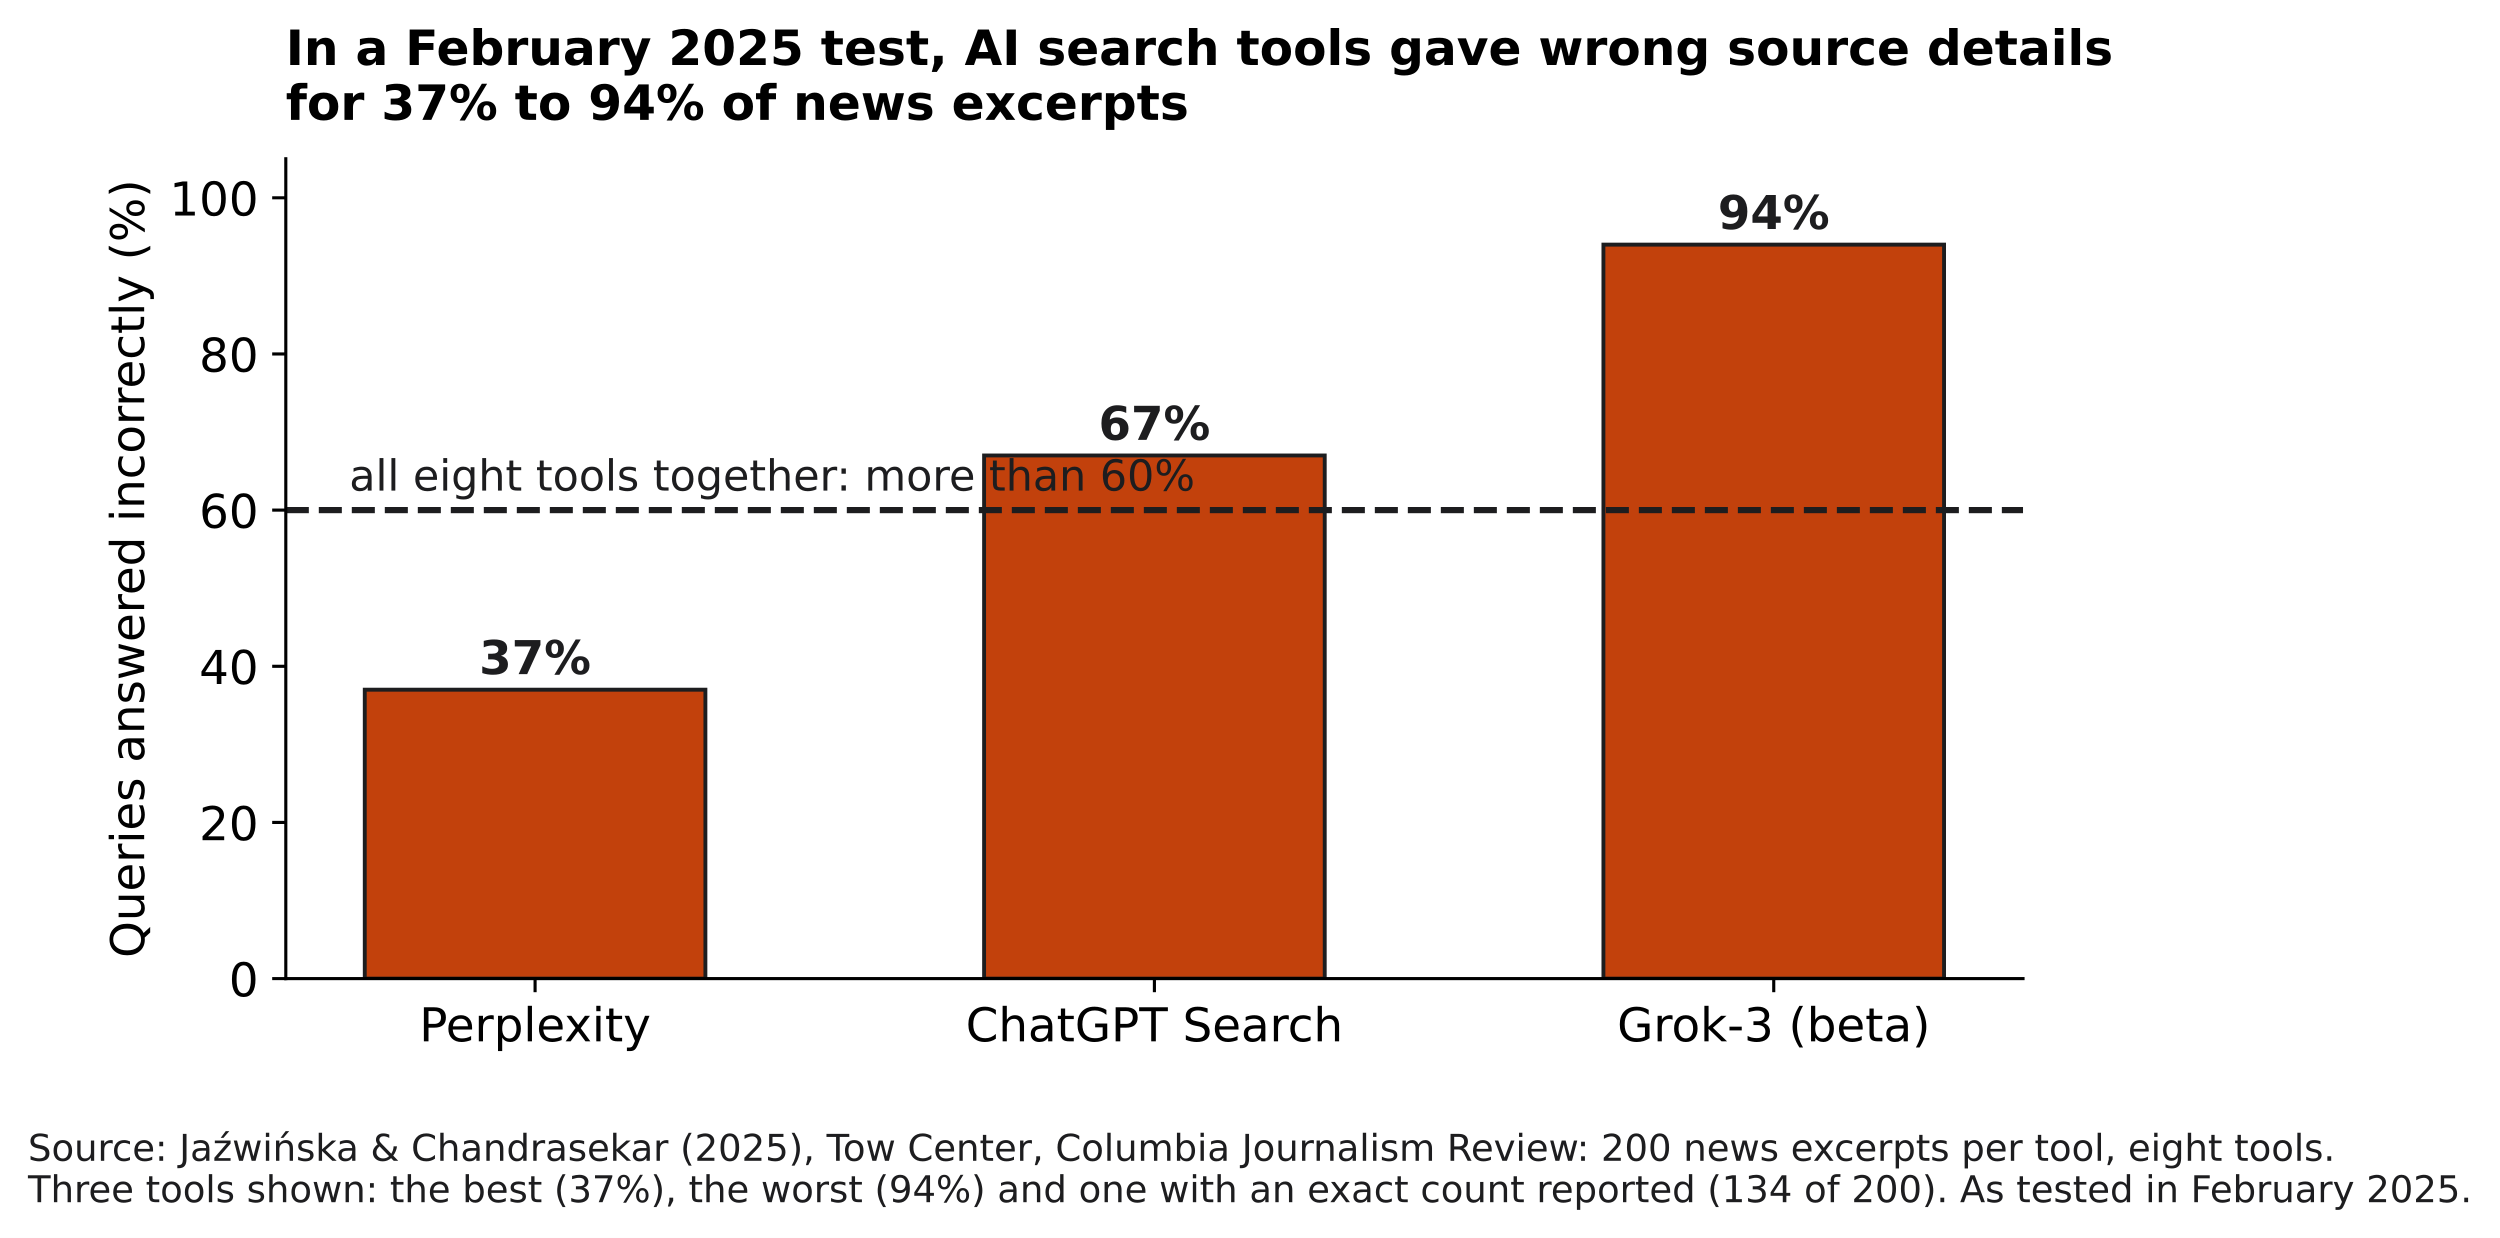
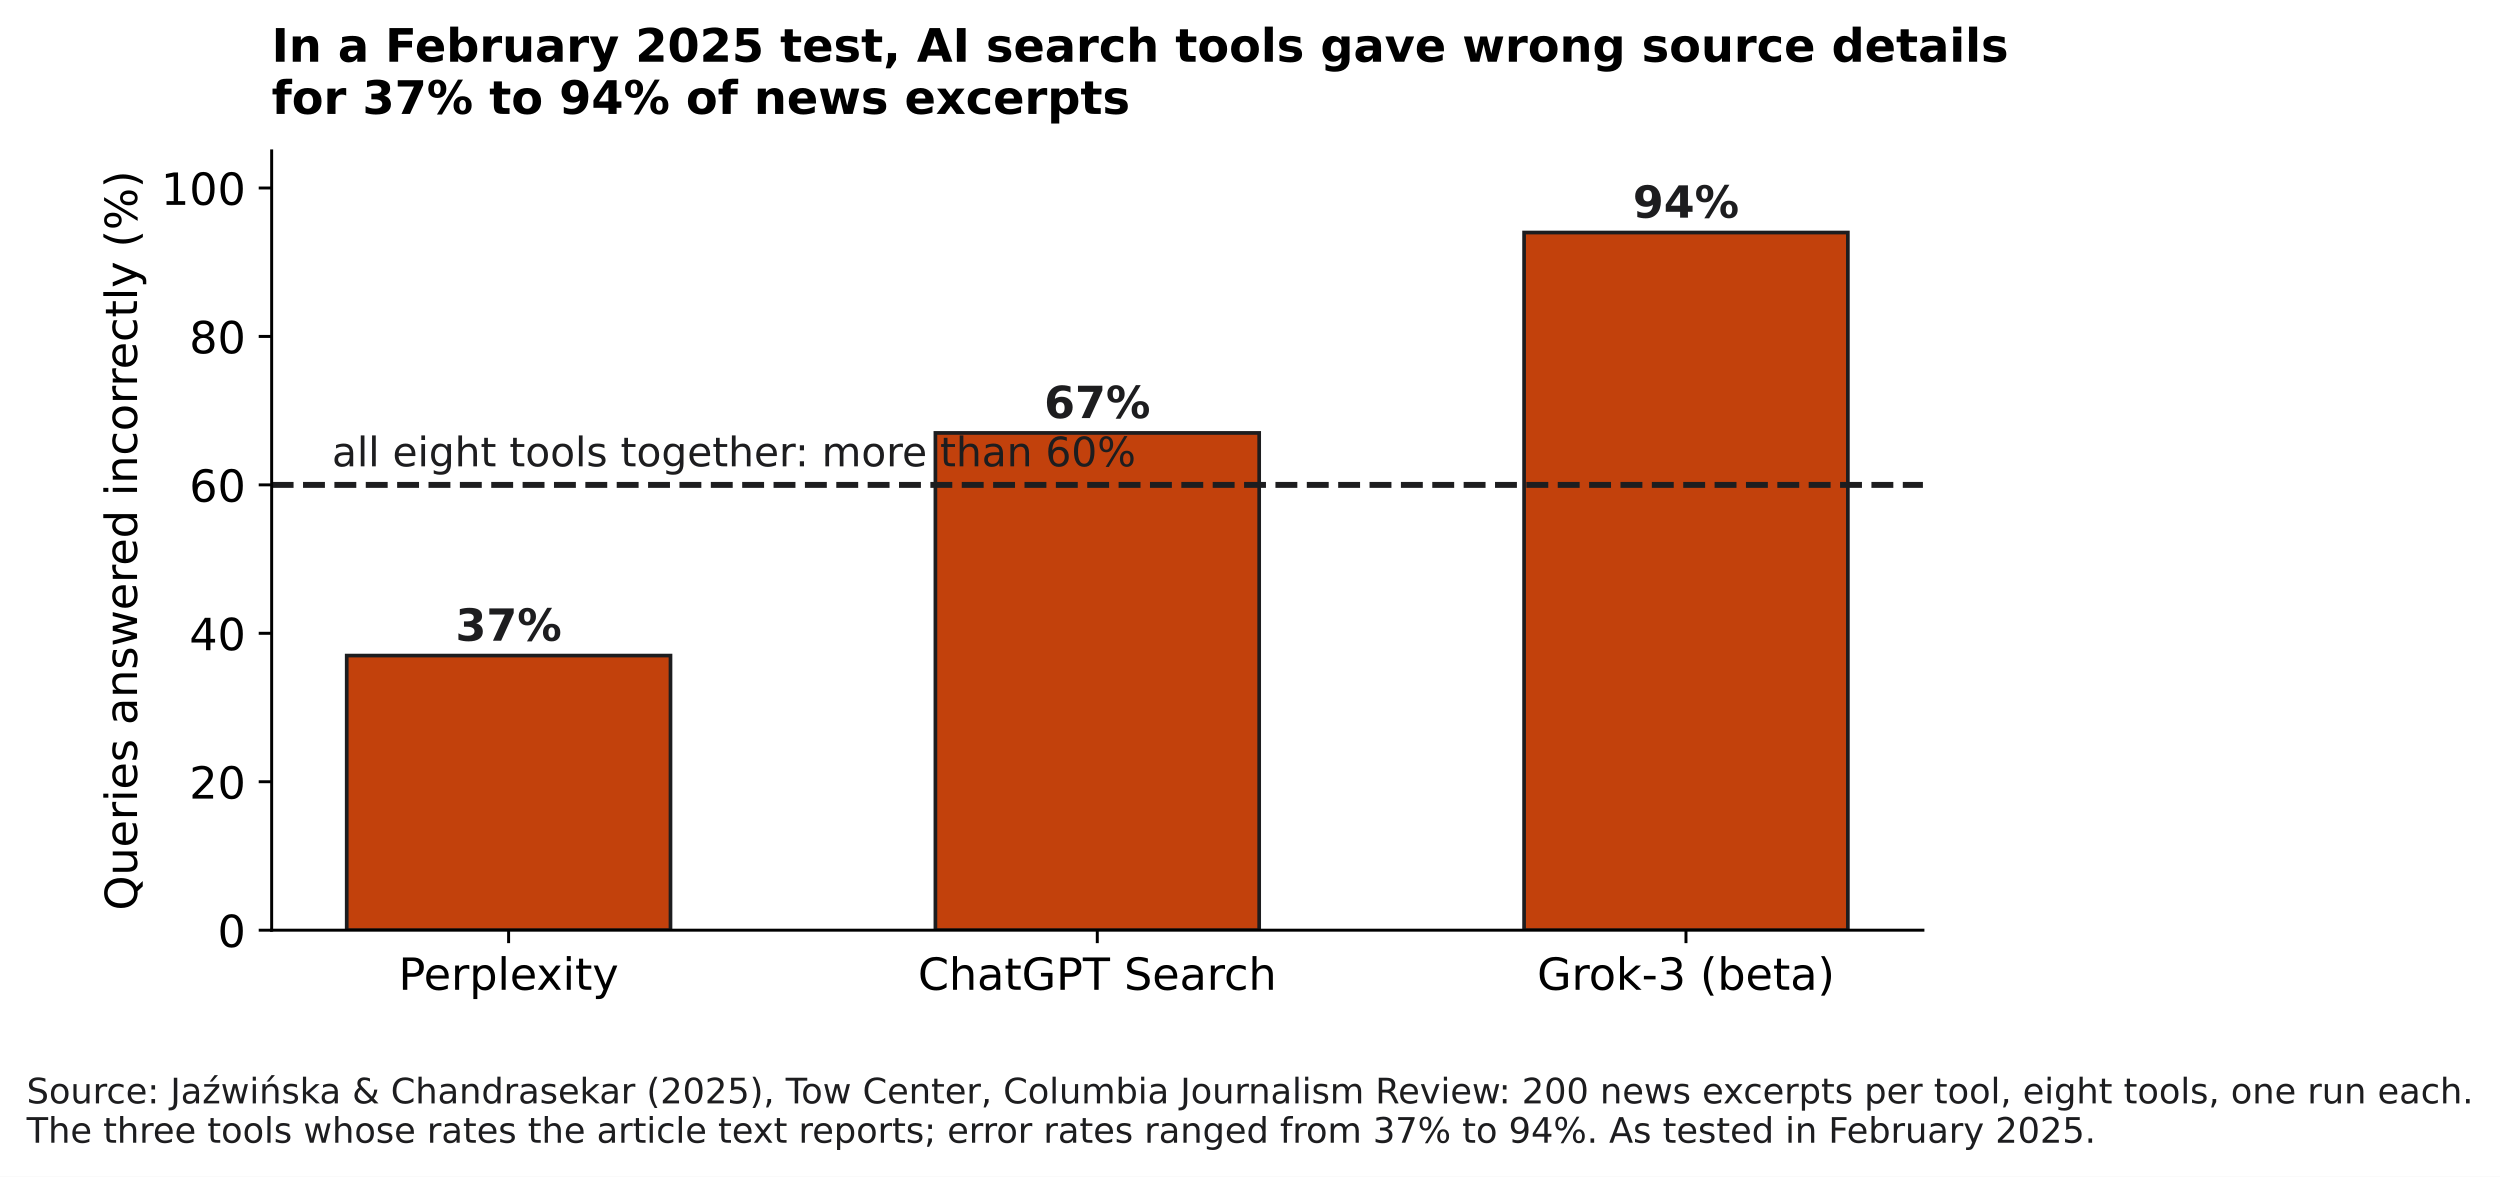
- <svg xmlns="http://www.w3.org/2000/svg" xmlns:xlink="http://www.w3.org/1999/xlink" width="642.406pt" height="318.097pt" viewBox="0 0 642.406 318.097" version="1.1">
+ <svg xmlns="http://www.w3.org/2000/svg" xmlns:xlink="http://www.w3.org/1999/xlink" width="675.848pt" height="318.097pt" viewBox="0 0 675.848 318.097" version="1.1">
  <defs>
    <style type="text/css">*{stroke-linejoin: round; stroke-linecap: butt}</style>
  </defs>
  <g id="figure_1">
    <g id="patch_1">
-       <path d="M 0 318.097  L 642.406 318.097  L 642.406 -0  L 0 -0  z " style="fill: #ffffff" />
+       <path d="M 0 318.097  L 675.848 318.097  L 675.848 -0  L 0 -0  z " style="fill: #ffffff" />
    </g>
    <g id="axes_1">
      <g id="patch_2">
        <path d="M 73.44 251.465  L 519.84 251.465  L 519.84 40.793  L 73.44 40.793  z " style="fill: #ffffff" />
      </g>
      <g id="patch_3">
        <path d="M 93.731 251.465  L 181.26 251.465  L 181.26 177.228  L 93.731 177.228  z " clip-path="url(#pd2c165b3dc)" style="fill: #c2410c; stroke: #1d1d1f; stroke-linejoin: miter" />
      </g>
      <g id="patch_4">
        <path d="M 252.875 251.465  L 340.405 251.465  L 340.405 117.036  L 252.875 117.036  z " clip-path="url(#pd2c165b3dc)" style="fill: #c2410c; stroke: #1d1d1f; stroke-linejoin: miter" />
      </g>
      <g id="patch_5">
        <path d="M 412.02 251.465  L 499.549 251.465  L 499.549 62.863  L 412.02 62.863  z " clip-path="url(#pd2c165b3dc)" style="fill: #c2410c; stroke: #1d1d1f; stroke-linejoin: miter" />
      </g>
      <g id="matplotlib.axis_1">
        <g id="xtick_1">
          <g id="line2d_1">
            <defs>
              <path id="mb62ae9ac7c" d="M 0 0  L 0 3.5  " style="stroke: #000000; stroke-width: 0.8" />
            </defs>
            <g>
              <use xlink:href="#mb62ae9ac7c" x="137.496" y="251.465" style="stroke: #000000; stroke-width: 0.8" />
            </g>
          </g>
          <g id="text_1">
            <text style="font: 12px 'DejaVu Sans', 'Bitstream Vera Sans', 'Computer Modern Sans Serif', 'Lucida Grande', 'Verdana', 'Geneva', 'Lucid', 'Arial', 'Helvetica', 'Avant Garde', sans-serif; text-anchor: middle" x="137.496" y="267.583" transform="rotate(-0 137.4956 267.5831)">Perplexity</text>
          </g>
        </g>
        <g id="xtick_2">
          <g id="line2d_2">
            <g>
              <use xlink:href="#mb62ae9ac7c" x="296.64" y="251.465" style="stroke: #000000; stroke-width: 0.8" />
            </g>
          </g>
          <g id="text_2">
            <text style="font: 12px 'DejaVu Sans', 'Bitstream Vera Sans', 'Computer Modern Sans Serif', 'Lucida Grande', 'Verdana', 'Geneva', 'Lucid', 'Arial', 'Helvetica', 'Avant Garde', sans-serif; text-anchor: middle" x="296.64" y="267.583" transform="rotate(-0 296.64 267.5831)">ChatGPT Search</text>
          </g>
        </g>
        <g id="xtick_3">
          <g id="line2d_3">
            <g>
              <use xlink:href="#mb62ae9ac7c" x="455.784" y="251.465" style="stroke: #000000; stroke-width: 0.8" />
            </g>
          </g>
          <g id="text_3">
            <text style="font: 12px 'DejaVu Sans', 'Bitstream Vera Sans', 'Computer Modern Sans Serif', 'Lucida Grande', 'Verdana', 'Geneva', 'Lucid', 'Arial', 'Helvetica', 'Avant Garde', sans-serif; text-anchor: middle" x="455.784" y="267.583" transform="rotate(-0 455.7844 267.5831)">Grok-3 (beta)</text>
          </g>
        </g>
      </g>
      <g id="matplotlib.axis_2">
        <g id="ytick_1">
          <g id="line2d_4">
            <defs>
              <path id="m126ac2a4c1" d="M 0 0  L -3.5 0  " style="stroke: #000000; stroke-width: 0.8" />
            </defs>
            <g>
              <use xlink:href="#m126ac2a4c1" x="73.44" y="251.465" style="stroke: #000000; stroke-width: 0.8" />
            </g>
          </g>
          <g id="text_4">
            <text style="font: 12px 'DejaVu Sans', 'Bitstream Vera Sans', 'Computer Modern Sans Serif', 'Lucida Grande', 'Verdana', 'Geneva', 'Lucid', 'Arial', 'Helvetica', 'Avant Garde', sans-serif; text-anchor: end" x="66.44" y="256.024" transform="rotate(-0 66.44 256.024)">0</text>
          </g>
        </g>
        <g id="ytick_2">
          <g id="line2d_5">
            <g>
              <use xlink:href="#m126ac2a4c1" x="73.44" y="211.337" style="stroke: #000000; stroke-width: 0.8" />
            </g>
          </g>
          <g id="text_5">
            <text style="font: 12px 'DejaVu Sans', 'Bitstream Vera Sans', 'Computer Modern Sans Serif', 'Lucida Grande', 'Verdana', 'Geneva', 'Lucid', 'Arial', 'Helvetica', 'Avant Garde', sans-serif; text-anchor: end" x="66.44" y="215.896" transform="rotate(-0 66.44 215.896)">20</text>
          </g>
        </g>
        <g id="ytick_3">
          <g id="line2d_6">
            <g>
              <use xlink:href="#m126ac2a4c1" x="73.44" y="171.209" style="stroke: #000000; stroke-width: 0.8" />
            </g>
          </g>
          <g id="text_6">
            <text style="font: 12px 'DejaVu Sans', 'Bitstream Vera Sans', 'Computer Modern Sans Serif', 'Lucida Grande', 'Verdana', 'Geneva', 'Lucid', 'Arial', 'Helvetica', 'Avant Garde', sans-serif; text-anchor: end" x="66.44" y="175.768" transform="rotate(-0 66.44 175.768)">40</text>
          </g>
        </g>
        <g id="ytick_4">
          <g id="line2d_7">
            <g>
              <use xlink:href="#m126ac2a4c1" x="73.44" y="131.081" style="stroke: #000000; stroke-width: 0.8" />
            </g>
          </g>
          <g id="text_7">
            <text style="font: 12px 'DejaVu Sans', 'Bitstream Vera Sans', 'Computer Modern Sans Serif', 'Lucida Grande', 'Verdana', 'Geneva', 'Lucid', 'Arial', 'Helvetica', 'Avant Garde', sans-serif; text-anchor: end" x="66.44" y="135.64" transform="rotate(-0 66.44 135.64)">60</text>
          </g>
        </g>
        <g id="ytick_5">
          <g id="line2d_8">
            <g>
              <use xlink:href="#m126ac2a4c1" x="73.44" y="90.953" style="stroke: #000000; stroke-width: 0.8" />
            </g>
          </g>
          <g id="text_8">
            <text style="font: 12px 'DejaVu Sans', 'Bitstream Vera Sans', 'Computer Modern Sans Serif', 'Lucida Grande', 'Verdana', 'Geneva', 'Lucid', 'Arial', 'Helvetica', 'Avant Garde', sans-serif; text-anchor: end" x="66.44" y="95.512" transform="rotate(-0 66.44 95.51203)">80</text>
          </g>
        </g>
        <g id="ytick_6">
          <g id="line2d_9">
            <g>
              <use xlink:href="#m126ac2a4c1" x="73.44" y="50.825" style="stroke: #000000; stroke-width: 0.8" />
            </g>
          </g>
          <g id="text_9">
            <text style="font: 12px 'DejaVu Sans', 'Bitstream Vera Sans', 'Computer Modern Sans Serif', 'Lucida Grande', 'Verdana', 'Geneva', 'Lucid', 'Arial', 'Helvetica', 'Avant Garde', sans-serif; text-anchor: end" x="66.44" y="55.384" transform="rotate(-0 66.44 55.38403)">100</text>
          </g>
        </g>
        <g id="text_10">
          <text style="font: 12px 'DejaVu Sans', 'Bitstream Vera Sans', 'Computer Modern Sans Serif', 'Lucida Grande', 'Verdana', 'Geneva', 'Lucid', 'Arial', 'Helvetica', 'Avant Garde', sans-serif; text-anchor: middle" x="37.039" y="146.129" transform="rotate(-90 37.03937 146.129)">Queries answered incorrectly (%)</text>
        </g>
      </g>
      <g id="line2d_10">
        <path d="M 73.44 131.081  L 519.84 131.081  " clip-path="url(#pd2c165b3dc)" style="fill: none; stroke-dasharray: 5.92,2.56; stroke-dashoffset: 0; stroke: #1d1d1f; stroke-width: 1.6" />
      </g>
      <g id="patch_6">
        <path d="M 73.44 251.465  L 73.44 40.793  " style="fill: none; stroke: #000000; stroke-width: 0.8; stroke-linejoin: miter; stroke-linecap: square" />
      </g>
      <g id="patch_7">
        <path d="M 73.44 251.465  L 519.84 251.465  " style="fill: none; stroke: #000000; stroke-width: 0.8; stroke-linejoin: miter; stroke-linecap: square" />
      </g>
      <g id="text_11">
        <text style="fill: #1d1d1f; font: 700 12px 'DejaVu Sans', 'Bitstream Vera Sans', 'Computer Modern Sans Serif', 'Lucida Grande', 'Verdana', 'Geneva', 'Lucid', 'Arial', 'Helvetica', 'Avant Garde', sans-serif; text-anchor: middle" x="137.496" y="173.215" transform="rotate(-0 137.4956 173.2154)">37%</text>
      </g>
      <g id="text_12">
        <text style="fill: #1d1d1f; font: 700 12px 'DejaVu Sans', 'Bitstream Vera Sans', 'Computer Modern Sans Serif', 'Lucida Grande', 'Verdana', 'Geneva', 'Lucid', 'Arial', 'Helvetica', 'Avant Garde', sans-serif; text-anchor: middle" x="296.64" y="113.023" transform="rotate(-0 296.64 113.0234)">67%</text>
      </g>
      <g id="text_13">
        <text style="fill: #1d1d1f; font: 700 12px 'DejaVu Sans', 'Bitstream Vera Sans', 'Computer Modern Sans Serif', 'Lucida Grande', 'Verdana', 'Geneva', 'Lucid', 'Arial', 'Helvetica', 'Avant Garde', sans-serif; text-anchor: middle" x="455.784" y="58.851" transform="rotate(-0 455.7844 58.85057)">94%</text>
      </g>
      <g id="text_14">
        <text style="fill: #1d1d1f; font: 11px 'DejaVu Sans', 'Bitstream Vera Sans', 'Computer Modern Sans Serif', 'Lucida Grande', 'Verdana', 'Geneva', 'Lucid', 'Arial', 'Helvetica', 'Avant Garde', sans-serif; text-anchor: start" x="89.752" y="126.065" transform="rotate(-0 89.7523 126.065)">all eight tools together: more than 60%</text>
      </g>
      <g id="text_15">
        <text style="font: 700 12.5px 'DejaVu Sans', 'Bitstream Vera Sans', 'Computer Modern Sans Serif', 'Lucida Grande', 'Verdana', 'Geneva', 'Lucid', 'Arial', 'Helvetica', 'Avant Garde', sans-serif" transform="translate(73.44 16.69805)">In a February 2025 test, AI search tools gave wrong source details</text>
        <text style="font: 700 12.5px 'DejaVu Sans', 'Bitstream Vera Sans', 'Computer Modern Sans Serif', 'Lucida Grande', 'Verdana', 'Geneva', 'Lucid', 'Arial', 'Helvetica', 'Avant Garde', sans-serif" transform="translate(73.44 30.79297)">for 37% to 94% of news excerpts</text>
      </g>
    </g>
    <g id="text_16">
-       <text style="fill: #1d1d1f; font: 9.5px 'DejaVu Sans', 'Bitstream Vera Sans', 'Computer Modern Sans Serif', 'Lucida Grande', 'Verdana', 'Geneva', 'Lucid', 'Arial', 'Helvetica', 'Avant Garde', sans-serif" transform="translate(7.2 298.283)">Source: Jaźwińska &amp; Chandrasekar (2025), Tow Center, Columbia Journalism Review: 200 news excerpts per tool, eight tools.</text>
-       <text style="fill: #1d1d1f; font: 9.5px 'DejaVu Sans', 'Bitstream Vera Sans', 'Computer Modern Sans Serif', 'Lucida Grande', 'Verdana', 'Geneva', 'Lucid', 'Arial', 'Helvetica', 'Avant Garde', sans-serif" transform="translate(7.2 308.921)">Three tools shown: the best (37%), the worst (94%) and one with an exact count reported (134 of 200). As tested in February 2025.</text>
+       <text style="fill: #1d1d1f; font: 9.5px 'DejaVu Sans', 'Bitstream Vera Sans', 'Computer Modern Sans Serif', 'Lucida Grande', 'Verdana', 'Geneva', 'Lucid', 'Arial', 'Helvetica', 'Avant Garde', sans-serif" transform="translate(7.2 298.283)">Source: Jaźwińska &amp; Chandrasekar (2025), Tow Center, Columbia Journalism Review: 200 news excerpts per tool, eight tools, one run each.</text>
+       <text style="fill: #1d1d1f; font: 9.5px 'DejaVu Sans', 'Bitstream Vera Sans', 'Computer Modern Sans Serif', 'Lucida Grande', 'Verdana', 'Geneva', 'Lucid', 'Arial', 'Helvetica', 'Avant Garde', sans-serif" transform="translate(7.2 308.921)">The three tools whose rates the article text reports; error rates ranged from 37% to 94%. As tested in February 2025.</text>
    </g>
  </g>
  <defs>
    <clipPath id="pd2c165b3dc">
      <rect x="73.44" y="40.793" width="446.4" height="210.672" />
    </clipPath>
  </defs>
</svg>
